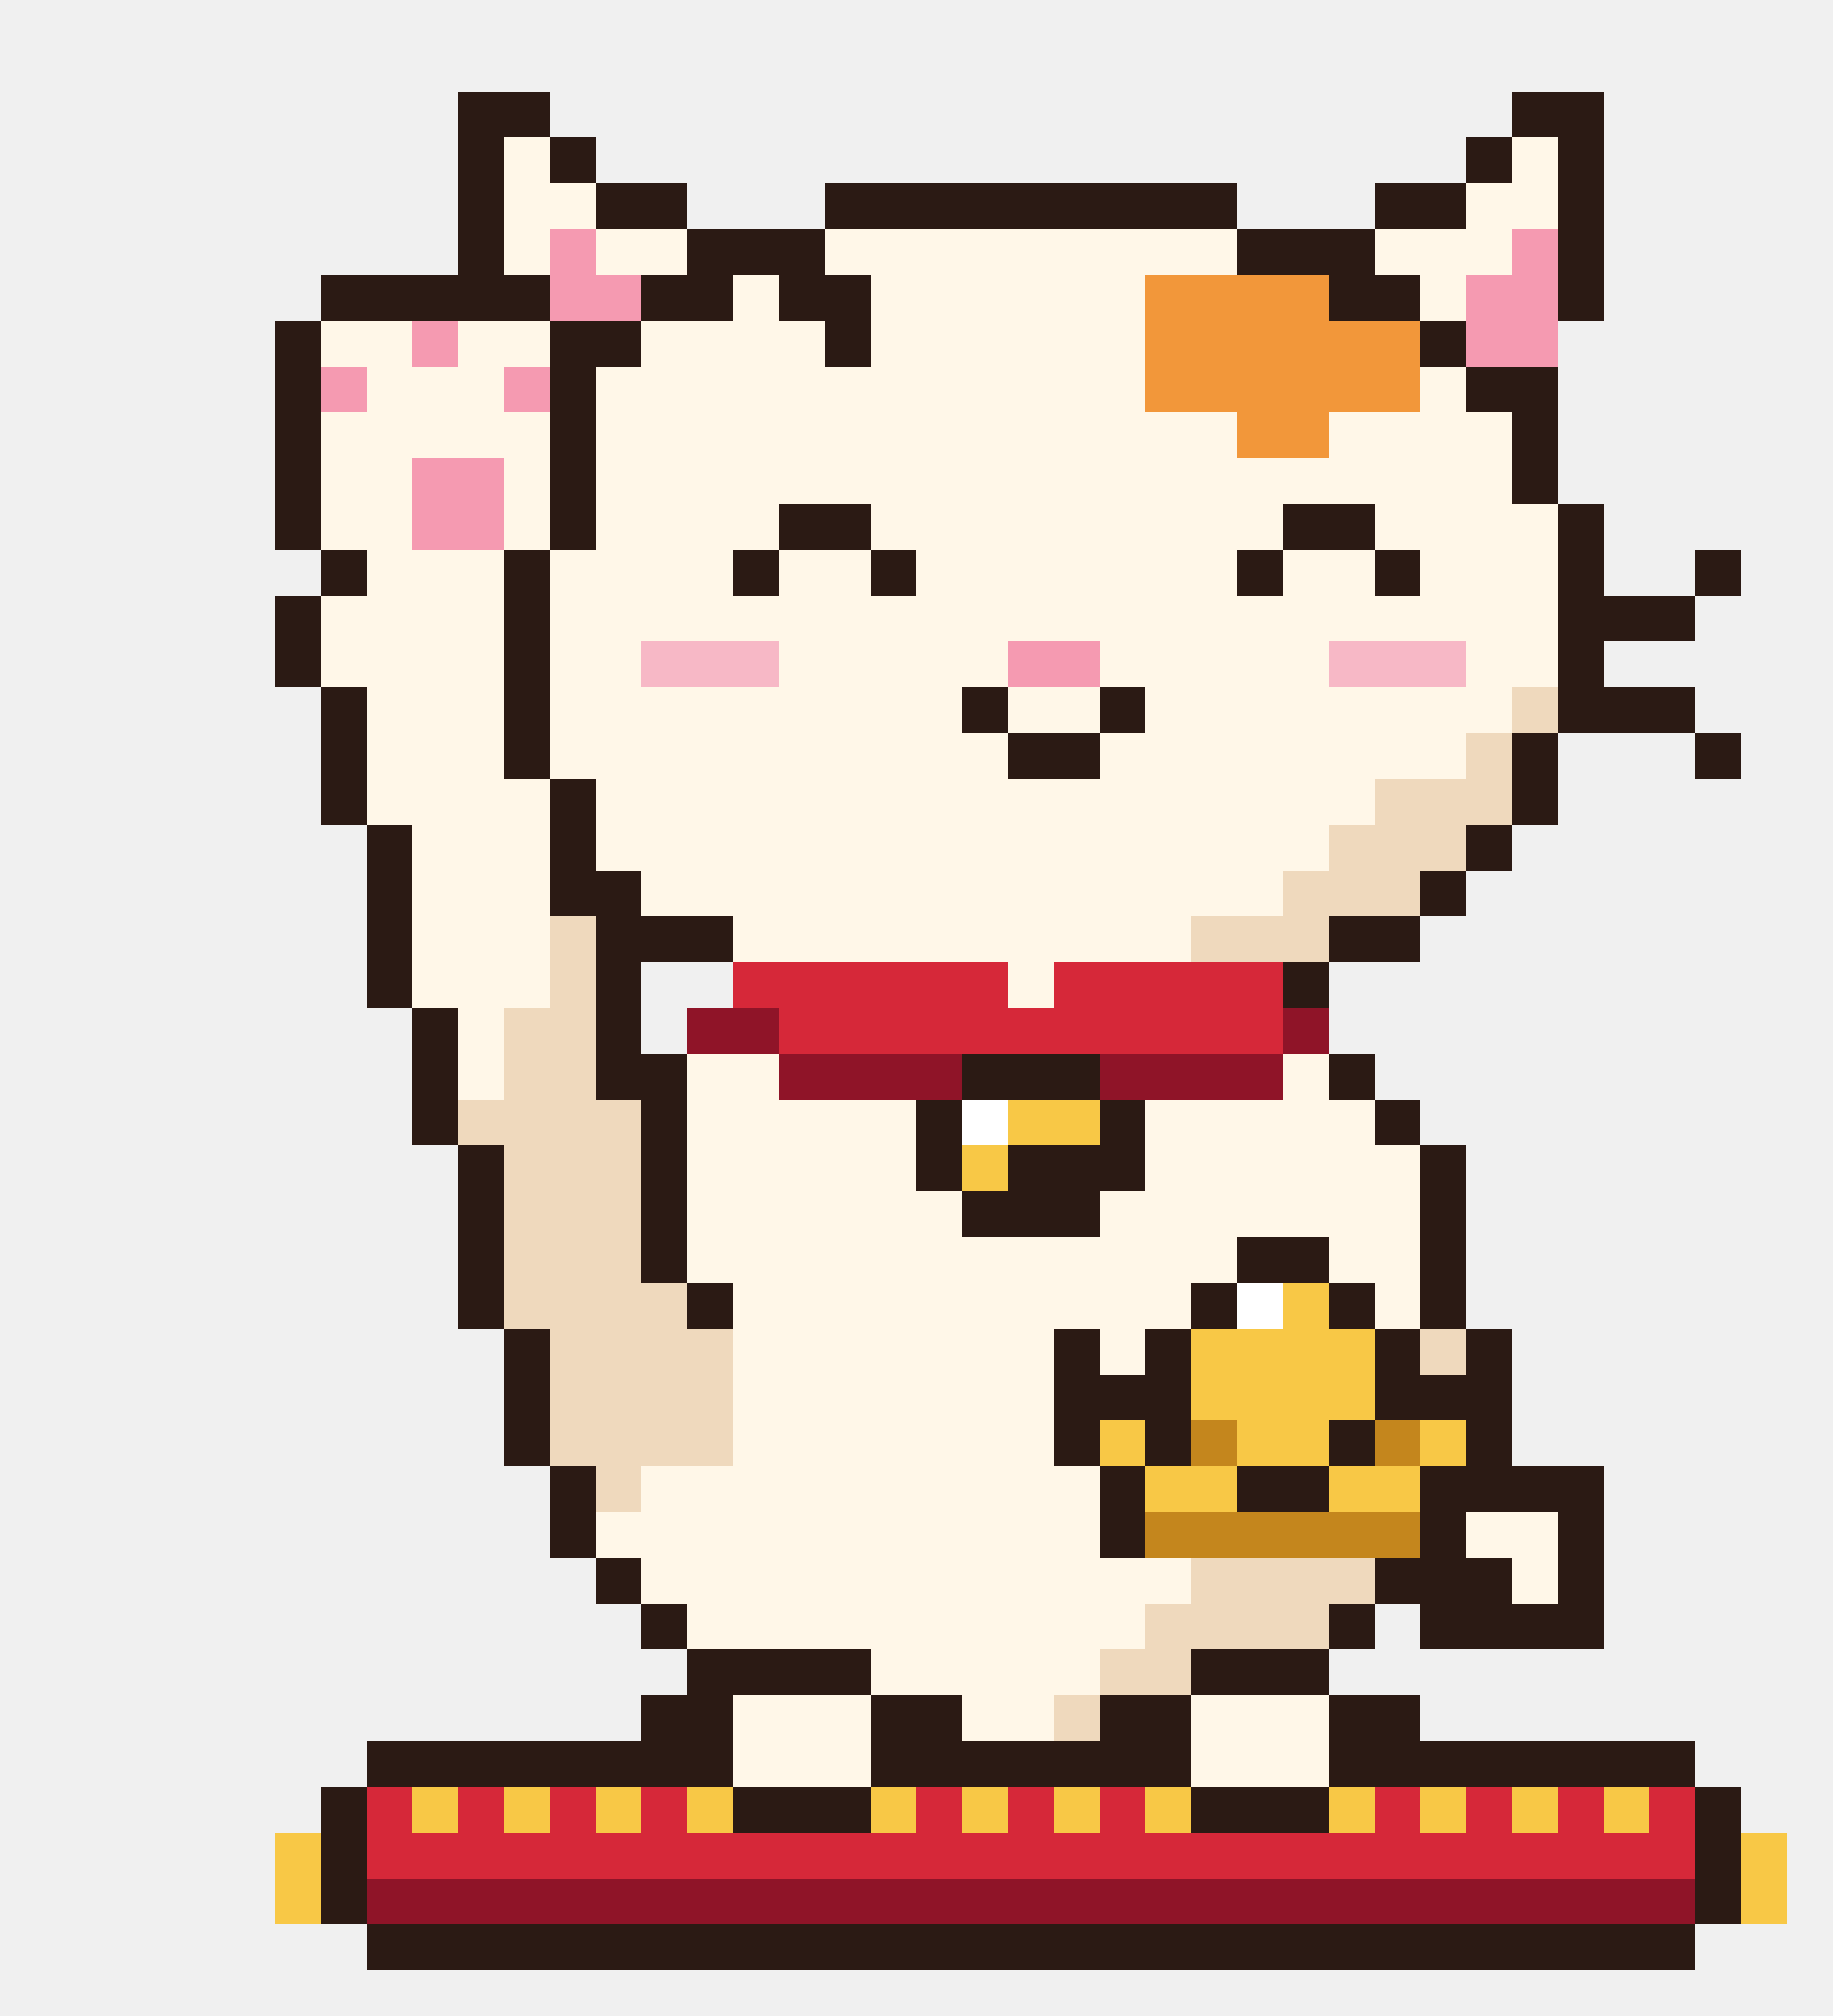
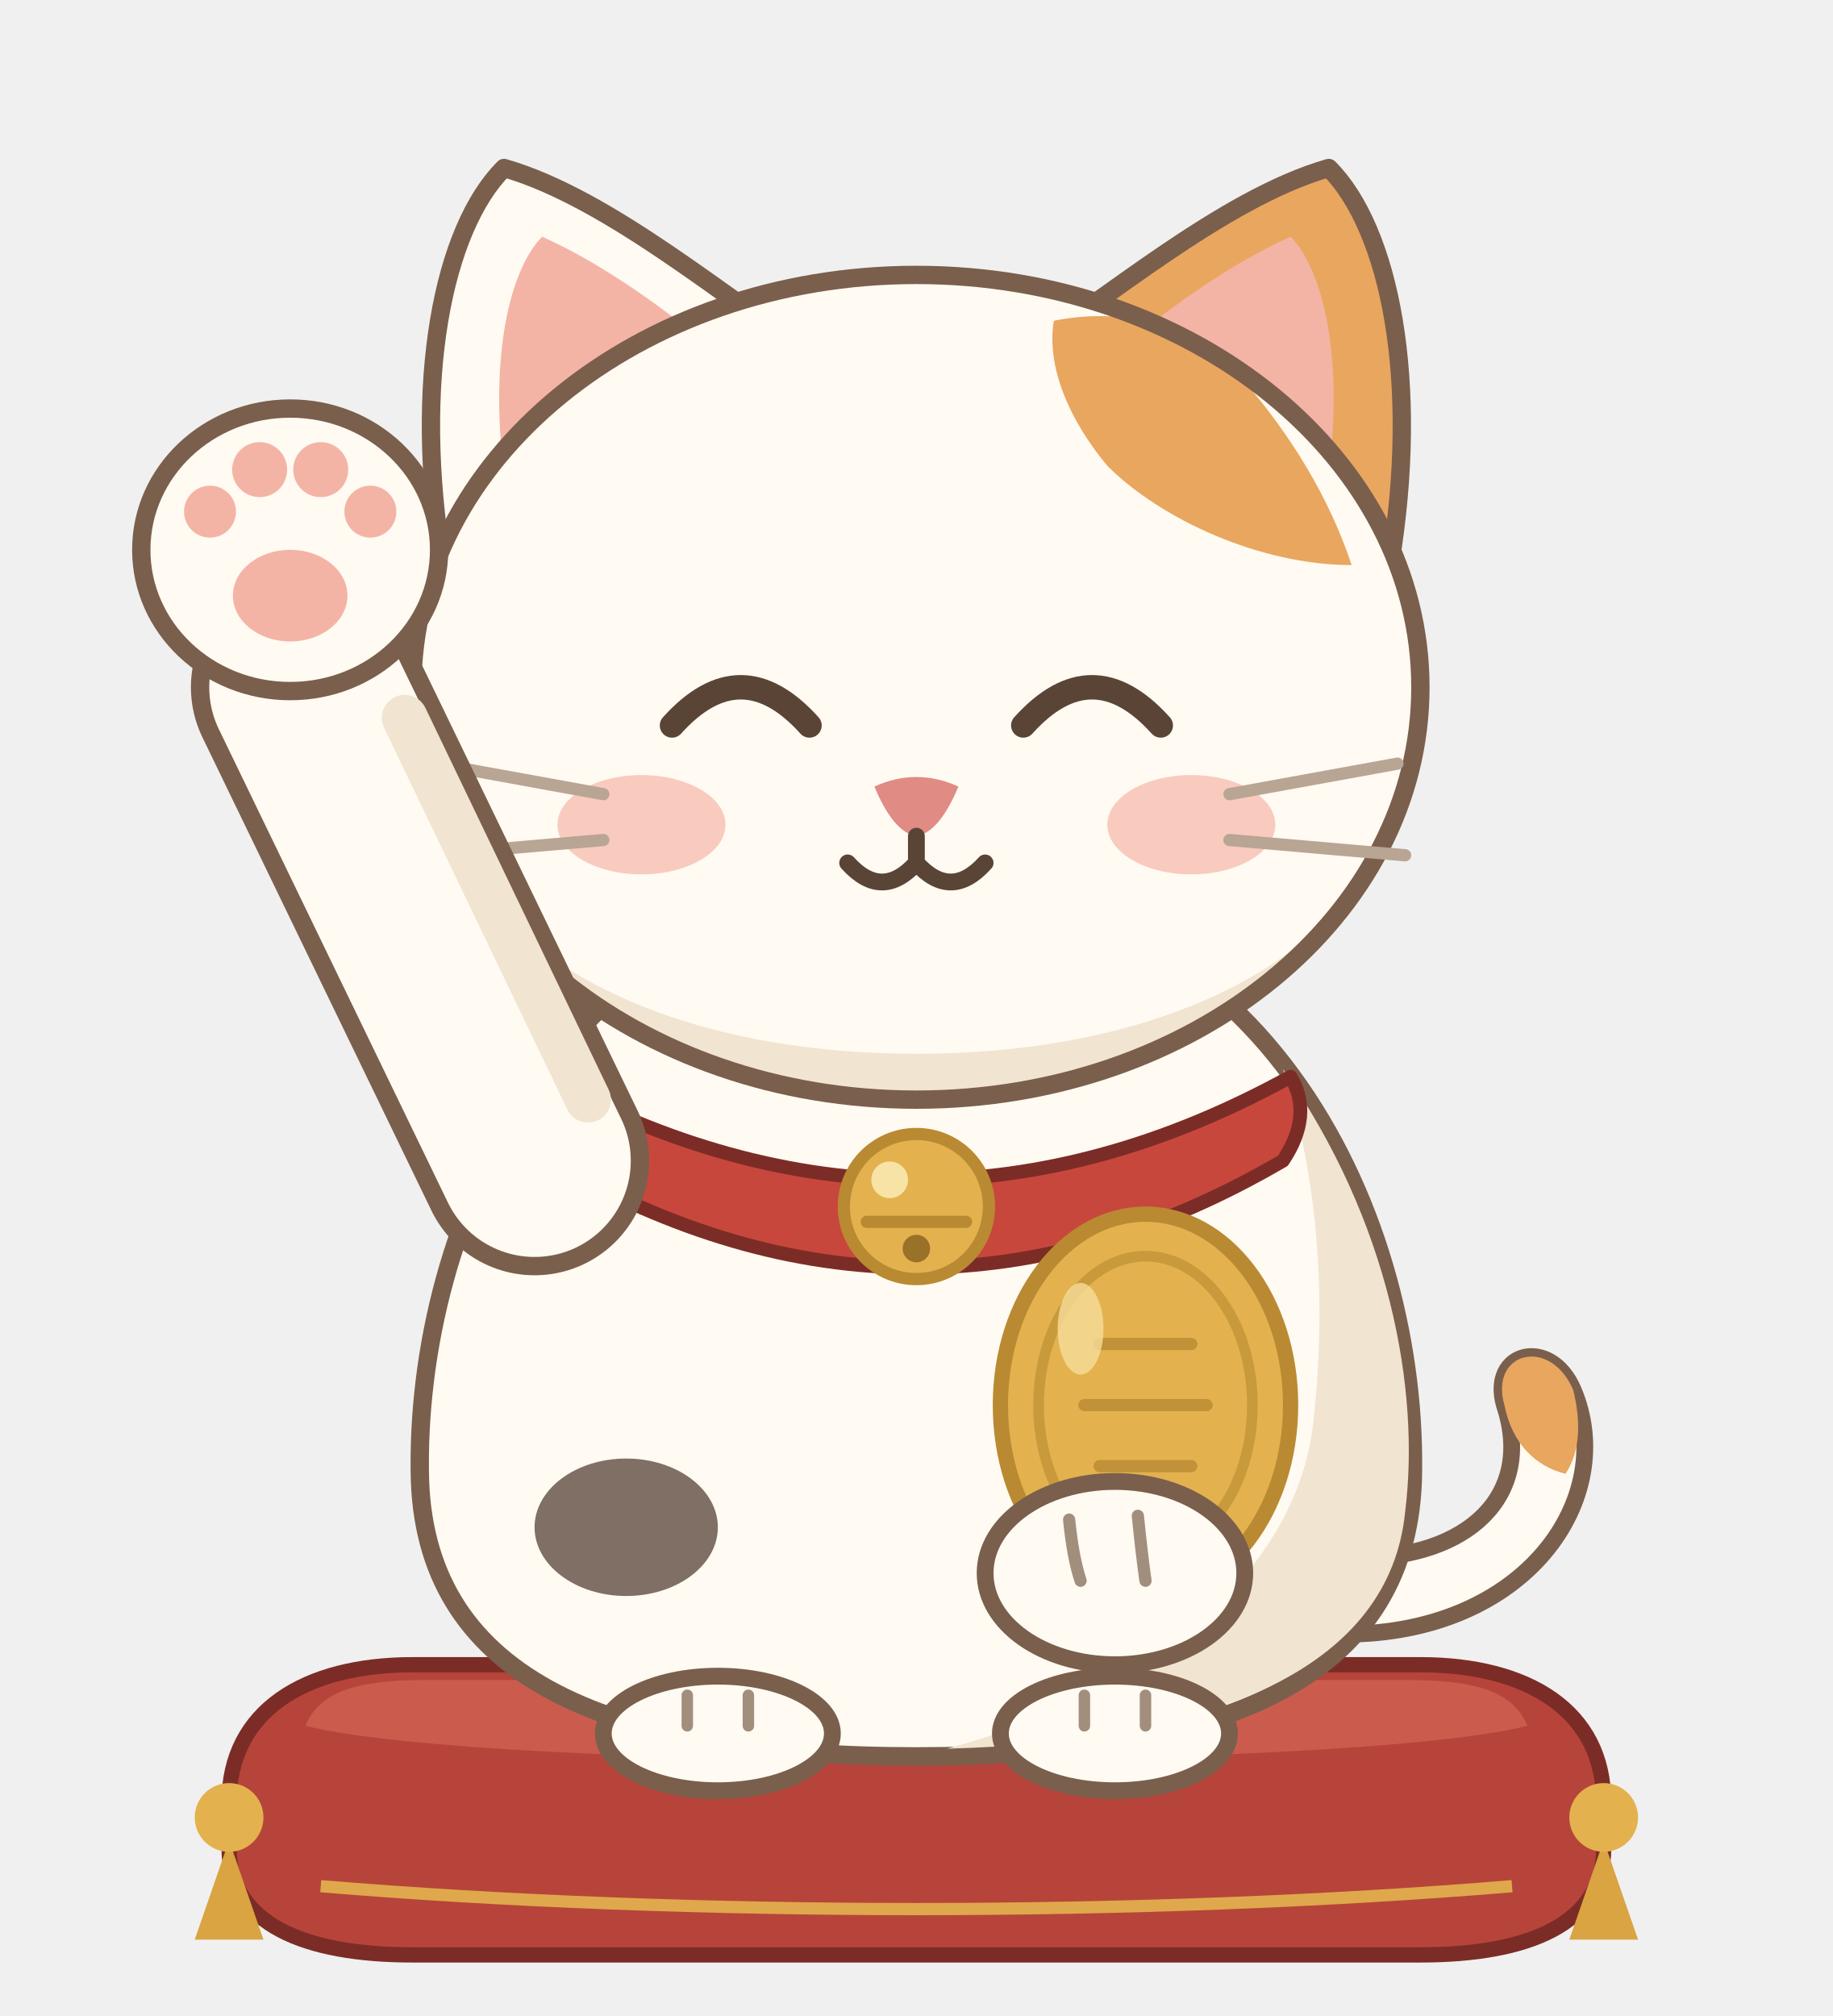
- <svg xmlns="http://www.w3.org/2000/svg" viewBox="0 0 240 264" width="240" height="264" shape-rendering="crispEdges" data-paw="57 54" data-counter="48 230.4 174">
+ <svg xmlns="http://www.w3.org/2000/svg" viewBox="0 0 240 264" width="240" height="264" data-paw="38 64" data-pivot="70 152" data-paw-range="-10 9" data-counter="40 228 160">
+   <g id="hoki-cushion">
+     <path d="M30 236 C30 224 40 218 54 218 L186 218 C200 218 210 224 210 236 L210 242 C210 252 200 256 186 256 L54 256 C40 256 30 252 30 242 Z" fill="#b7443a" stroke="#7c2c26" stroke-width="2" />
+     <path d="M40 226 C42 221 48 220 56 220 L184 220 C192 220 198 221 200 226 C176 232 64 232 40 226 Z" fill="#cb5c4d" />
+     <path d="M42 247 C90 251 150 251 198 247" fill="none" stroke="#e3b24e" stroke-width="1.6" opacity="0.9" />
+     <path d="M30 241 L25.5 254 L34.5 254 Z" fill="#d9a441" />
+     <circle cx="30" cy="238" r="4.5" fill="#e3b24e" />
+     <path d="M210 241 L205.5 254 L214.5 254 Z" fill="#d9a441" />
+     <circle cx="210" cy="238" r="4.5" fill="#e3b24e" />
+   </g>
  <g id="hoki-body">
-     <path fill="#2b1a14" d="M60 12h12v6h-12zM198 12h12v6h-12zM60 18h6v6h-6zM72 18h6v6h-6zM192 18h6v6h-6zM204 18h6v6h-6zM60 24h6v6h-6zM78 24h12v6h-12zM108 24h54v6h-54zM180 24h12v6h-12zM204 24h6v6h-6zM60 30h6v6h-6zM90 30h18v6h-18zM162 30h18v6h-18zM204 30h6v6h-6zM60 36h6v6h-6zM84 36h12v6h-12zM102 36h12v6h-12zM174 36h12v6h-12zM204 36h6v6h-6zM66 42h6v6h-6zM78 42h6v6h-6zM108 42h6v6h-6zM186 42h6v6h-6zM66 48h12v6h-12zM192 48h12v6h-12zM66 54h6v6h-6zM198 54h6v6h-6zM66 60h6v6h-6zM198 60h6v6h-6zM48 66h18v6h-18zM102 66h12v6h-12zM168 66h12v6h-12zM204 66h6v6h-6zM42 72h6v6h-6zM60 72h6v6h-6zM96 72h6v6h-6zM114 72h6v6h-6zM162 72h6v6h-6zM180 72h6v6h-6zM204 72h6v6h-6zM222 72h6v6h-6zM36 78h6v6h-6zM66 78h6v6h-6zM204 78h18v6h-18zM36 84h6v6h-6zM66 84h6v6h-6zM204 84h6v6h-6zM42 90h6v6h-6zM66 90h6v6h-6zM126 90h6v6h-6zM144 90h6v6h-6zM204 90h18v6h-18zM42 96h6v6h-6zM66 96h6v6h-6zM132 96h12v6h-12zM198 96h6v6h-6zM222 96h6v6h-6zM42 102h6v6h-6zM72 102h6v6h-6zM198 102h6v6h-6zM48 108h6v6h-6zM72 108h6v6h-6zM192 108h6v6h-6zM48 114h6v6h-6zM72 114h12v6h-12zM186 114h6v6h-6zM48 120h6v6h-6zM78 120h18v6h-18zM174 120h12v6h-12zM48 126h6v6h-6zM78 126h6v6h-6zM168 126h6v6h-6zM54 132h6v6h-6zM78 132h6v6h-6zM54 138h6v6h-6zM78 138h12v6h-12zM126 138h18v6h-18zM174 138h6v6h-6zM54 144h6v6h-6zM84 144h6v6h-6zM120 144h6v6h-6zM144 144h6v6h-6zM180 144h6v6h-6zM60 150h6v6h-6zM84 150h6v6h-6zM120 150h6v6h-6zM132 150h18v6h-18zM186 150h6v6h-6zM60 156h6v6h-6zM84 156h6v6h-6zM126 156h18v6h-18zM186 156h6v6h-6zM60 162h6v6h-6zM84 162h6v6h-6zM162 162h12v6h-12zM186 162h6v6h-6zM60 168h6v6h-6zM90 168h6v6h-6zM156 168h6v6h-6zM174 168h6v6h-6zM186 168h6v6h-6zM66 174h6v6h-6zM138 174h6v6h-6zM150 174h6v6h-6zM180 174h6v6h-6zM192 174h6v6h-6zM66 180h6v6h-6zM138 180h18v6h-18zM180 180h18v6h-18zM66 186h6v6h-6zM138 186h6v6h-6zM150 186h6v6h-6zM174 186h6v6h-6zM192 186h6v6h-6zM72 192h6v6h-6zM144 192h6v6h-6zM162 192h12v6h-12zM186 192h24v6h-24zM72 198h6v6h-6zM144 198h6v6h-6zM186 198h6v6h-6zM204 198h6v6h-6zM78 204h6v6h-6zM180 204h18v6h-18zM204 204h6v6h-6zM84 210h6v6h-6zM174 210h6v6h-6zM186 210h24v6h-24zM90 216h24v6h-24zM156 216h18v6h-18zM84 222h12v6h-12zM114 222h12v6h-12zM144 222h12v6h-12zM174 222h12v6h-12zM48 228h48v6h-48zM114 228h42v6h-42zM174 228h48v6h-48zM42 234h6v6h-6zM96 234h18v6h-18zM156 234h18v6h-18zM222 234h6v6h-6zM42 240h6v6h-6zM222 240h6v6h-6zM42 246h6v6h-6zM222 246h6v6h-6zM48 252h174v6h-174z" />
-     <path fill="#fff7e8" d="M66 18h6v6h-6zM198 18h6v6h-6zM66 24h12v6h-12zM192 24h12v6h-12zM66 30h6v6h-6zM78 30h12v6h-12zM108 30h54v6h-54zM180 30h18v6h-18zM66 36h6v6h-6zM96 36h6v6h-6zM114 36h36v6h-36zM186 36h6v6h-6zM84 42h24v6h-24zM114 42h36v6h-36zM78 48h72v6h-72zM186 48h6v6h-6zM72 54h90v6h-90zM174 54h24v6h-24zM72 60h126v6h-126zM66 66h36v6h-36zM114 66h54v6h-54zM180 66h24v6h-24zM48 72h12v6h-12zM66 72h30v6h-30zM102 72h12v6h-12zM120 72h42v6h-42zM168 72h12v6h-12zM186 72h18v6h-18zM42 78h24v6h-24zM72 78h132v6h-132zM42 84h24v6h-24zM72 84h12v6h-12zM102 84h30v6h-30zM144 84h30v6h-30zM192 84h12v6h-12zM48 90h18v6h-18zM72 90h54v6h-54zM132 90h12v6h-12zM150 90h48v6h-48zM48 96h18v6h-18zM72 96h60v6h-60zM144 96h48v6h-48zM48 102h24v6h-24zM78 102h102v6h-102zM54 108h18v6h-18zM78 108h96v6h-96zM54 114h18v6h-18zM84 114h84v6h-84zM54 120h18v6h-18zM96 120h60v6h-60zM54 126h18v6h-18zM132 126h6v6h-6zM60 132h6v6h-6zM60 138h6v6h-6zM90 138h12v6h-12zM168 138h6v6h-6zM90 144h30v6h-30zM150 144h30v6h-30zM90 150h30v6h-30zM150 150h36v6h-36zM90 156h36v6h-36zM144 156h42v6h-42zM90 162h72v6h-72zM174 162h12v6h-12zM96 168h60v6h-60zM180 168h6v6h-6zM96 174h42v6h-42zM144 174h6v6h-6zM96 180h42v6h-42zM96 186h42v6h-42zM84 192h60v6h-60zM78 198h66v6h-66zM192 198h12v6h-12zM84 204h72v6h-72zM198 204h6v6h-6zM90 210h60v6h-60zM114 216h30v6h-30zM96 222h18v6h-18zM126 222h12v6h-12zM156 222h18v6h-18zM96 228h18v6h-18zM156 228h18v6h-18z" />
-     <path fill="#efd9bd" d="M198 90h6v6h-6zM192 96h6v6h-6zM180 102h18v6h-18zM174 108h18v6h-18zM168 114h18v6h-18zM72 120h6v6h-6zM156 120h18v6h-18zM72 126h6v6h-6zM66 132h12v6h-12zM66 138h12v6h-12zM60 144h24v6h-24zM66 150h18v6h-18zM66 156h18v6h-18zM66 162h18v6h-18zM66 168h24v6h-24zM72 174h24v6h-24zM186 174h6v6h-6zM72 180h24v6h-24zM72 186h24v6h-24zM78 192h6v6h-6zM156 204h24v6h-24zM150 210h24v6h-24zM144 216h12v6h-12zM138 222h6v6h-6z" />
-     <path fill="#ffffff" d="M126 144h6v6h-6zM162 168h6v6h-6z" />
-     <path fill="#f59ab1" d="M72 30h6v6h-6zM198 30h6v6h-6zM72 36h12v6h-12zM192 36h12v6h-12zM72 42h6v6h-6zM192 42h12v6h-12zM132 84h12v6h-12z" />
-     <path fill="#f7b8c6" d="M84 84h18v6h-18zM174 84h18v6h-18z" />
-     <path fill="#d62839" d="M96 126h36v6h-36zM138 126h30v6h-30zM102 132h66v6h-66zM48 234h6v6h-6zM60 234h6v6h-6zM72 234h6v6h-6zM84 234h6v6h-6zM120 234h6v6h-6zM132 234h6v6h-6zM144 234h6v6h-6zM180 234h6v6h-6zM192 234h6v6h-6zM204 234h6v6h-6zM216 234h6v6h-6zM48 240h174v6h-174z" />
-     <path fill="#8f1428" d="M90 132h12v6h-12zM168 132h6v6h-6zM102 138h24v6h-24zM144 138h24v6h-24zM48 246h174v6h-174z" />
-     <path fill="#f8c846" d="M132 144h12v6h-12zM126 150h6v6h-6zM168 168h6v6h-6zM156 174h24v6h-24zM156 180h24v6h-24zM144 186h6v6h-6zM162 186h12v6h-12zM186 186h6v6h-6zM150 192h12v6h-12zM174 192h12v6h-12zM54 234h6v6h-6zM66 234h6v6h-6zM78 234h6v6h-6zM90 234h6v6h-6zM114 234h6v6h-6zM126 234h6v6h-6zM138 234h6v6h-6zM150 234h6v6h-6zM174 234h6v6h-6zM186 234h6v6h-6zM198 234h6v6h-6zM210 234h6v6h-6zM36 240h6v6h-6zM228 240h6v6h-6zM36 246h6v6h-6zM228 246h6v6h-6z" />
-     <path fill="#c4861d" d="M156 186h6v6h-6zM180 186h6v6h-6zM150 198h36v6h-36z" />
-     <path fill="#f2973a" d="M150 36h24v6h-24zM150 42h36v6h-36zM150 48h36v6h-36zM162 54h12v6h-12z" />
+     <path d="M176 214 C200 214 212 196 206 182 C203 175 195 177 197 184 C201 196 192 204 178 204 Z" fill="#fffaf2" stroke="#7a5f4c" stroke-width="2.2" stroke-linejoin="round" />
+     <path d="M197 184 C195 177 203 175 206 182 C207 186 207 190 205 193 C201 192 198 189 197 184 Z" fill="#e9a65f" />
+     <path d="M120 116 C166 116 186 160 185 194 C184 220 160 230 120 230 C80 230 56 220 55 194 C54 160 74 116 120 116 Z" fill="#fffaf2" stroke="#7a5f4c" stroke-width="2.4" />
+     <path d="M168 140 C182 160 186 182 184 198 C182 218 160 228 124 229 C150 222 170 206 172 186 C174 168 172 152 168 140 Z" fill="#f1e4d1" />
+     <ellipse cx="82" cy="200" rx="12" ry="9" fill="#6a574b" opacity="0.85" />
+     <path d="M71 141 Q120 168 169 141 Q172 146 168 152 Q120 180 72 152 Q68 146 71 141 Z" fill="#c8473c" stroke="#7c2c26" stroke-width="1.8" stroke-linejoin="round" />
  </g>
-   <g id="hoki-paw-0">
-     <path fill="#2b1a14" d="M42 36h30v6h-30zM36 42h6v6h-6zM72 42h6v6h-6zM36 48h6v6h-6zM72 48h6v6h-6zM36 54h6v6h-6zM72 54h6v6h-6zM36 60h6v6h-6zM72 60h6v6h-6zM36 66h6v6h-6zM72 66h6v6h-6zM42 72h6v6h-6zM66 72h6v6h-6z" />
-     <path fill="#fff7e8" d="M42 42h12v6h-12zM60 42h12v6h-12zM48 48h18v6h-18zM42 54h30v6h-30zM42 60h12v6h-12zM66 60h6v6h-6zM42 66h12v6h-12zM66 66h6v6h-6zM48 72h18v6h-18z" />
-     <path fill="#f59ab1" d="M54 42h6v6h-6zM42 48h6v6h-6zM66 48h6v6h-6zM54 60h12v6h-12zM54 66h12v6h-12z" />
+   <g id="hoki-head">
+     <path d="M58 74 C54 50 58 30 66 22 C80 26 96 40 106 46 Z" fill="#fffaf2" stroke="#7a5f4c" stroke-width="2.4" stroke-linejoin="round" />
+     <path d="M66 62 C64 46 67 35 71 31 C80 35 89 42 95 47 Z" fill="#f3b4a6" />
+     <path d="M182 74 C186 50 182 30 174 22 C160 26 144 40 134 46 Z" fill="#e9a65f" stroke="#7a5f4c" stroke-width="2.4" stroke-linejoin="round" />
+     <path d="M174 62 C176 46 173 35 169 31 C160 35 151 42 145 47 Z" fill="#f3b4a6" />
+     <ellipse cx="120" cy="90" rx="66" ry="54" fill="#fffaf2" />
+     <path d="M138 42 C148 40 158 43 163 50 C169 57 174 65 177 74 C165 74 152 68 145 61 C140 55 137 48 138 42 Z" fill="#e9a65f" />
+     <path d="M64 118 C74 136 96 144 120 144 C144 144 166 136 176 118 C166 130 146 138 120 138 C94 138 74 130 64 118 Z" fill="#f1e4d1" />
+     <ellipse cx="120" cy="90" rx="66" ry="54" fill="none" stroke="#7a5f4c" stroke-width="2.4" />
+     <ellipse cx="84" cy="108" rx="11" ry="6.5" fill="#f2a493" opacity="0.55" />
+     <ellipse cx="156" cy="108" rx="11" ry="6.5" fill="#f2a493" opacity="0.55" />
+     <path d="M88 95 Q97 85 106 95" fill="none" stroke="#5a4436" stroke-width="3.2" stroke-linecap="round" />
+     <path d="M134 95 Q143 85 152 95" fill="none" stroke="#5a4436" stroke-width="3.2" stroke-linecap="round" />
+     <path d="M114.5 103 Q120 100.5 125.5 103 Q123 109 120 109.5 Q117 109 114.5 103 Z" fill="#e08b84" />
+     <path d="M120 109.5 L120 113 M111 113 Q115.5 118 120 113 Q124.5 118 129 113" fill="none" stroke="#5a4436" stroke-width="2.2" stroke-linecap="round" stroke-linejoin="round" />
+     <path d="M161 104 L183 100 M161 110 L184 112" fill="none" stroke="#b9a593" stroke-width="1.6" stroke-linecap="round" />
+     <path d="M79 104 L57 100 M79 110 L56 112" fill="none" stroke="#b9a593" stroke-width="1.6" stroke-linecap="round" />
+     <circle cx="120" cy="158" r="9.5" fill="#e3b24e" stroke="#b98a32" stroke-width="1.6" />
+     <path d="M113.5 160 L126.5 160" fill="none" stroke="#b98a32" stroke-width="1.6" stroke-linecap="round" />
+     <circle cx="120" cy="163.5" r="1.8" fill="#9a7128" />
+     <circle cx="116.5" cy="154.5" r="2.4" fill="#f8e3a6" />
  </g>
-   <g id="hoki-paw-1" display="none">
-     <path fill="#2b1a14" d="M48 48h18v6h-18zM36 54h12v6h-12zM66 54h12v6h-12zM36 60h6v6h-6zM72 60h6v6h-6zM36 66h6v6h-6zM72 66h6v6h-6zM36 72h6v6h-6zM72 72h6v6h-6z" />
-     <path fill="#fff7e8" d="M48 54h18v6h-18zM42 60h6v6h-6zM54 60h12v6h-12zM42 66h12v6h-12zM66 66h6v6h-6zM42 72h30v6h-30zM48 78h18v6h-18z" />
-     <path fill="#f59ab1" d="M48 60h6v6h-6zM66 60h6v6h-6zM54 66h12v6h-12z" />
+   <g id="hoki-coin">
+     <ellipse cx="150" cy="184" rx="19" ry="25" fill="#e3b24e" stroke="#b98a32" stroke-width="2" />
+     <ellipse cx="150" cy="184" rx="14" ry="19.5" fill="none" stroke="#c99a3c" stroke-width="1.4" />
+     <path d="M144 176 L156 176 M142 184 L158 184 M144 192 L156 192" fill="none" stroke="#b98a32" stroke-width="1.6" stroke-linecap="round" opacity="0.8" />
+     <ellipse cx="141.5" cy="174" rx="3" ry="6" fill="#f6dc9a" opacity="0.8" />
+     <ellipse cx="146" cy="206" rx="17" ry="12" fill="#fffaf2" stroke="#7a5f4c" stroke-width="2.2" />
+     <path d="M140 199 Q140.5 204 141.5 207 M149 198.5 Q149.5 203.5 150 207" fill="none" stroke="#7a5f4c" stroke-width="1.6" stroke-linecap="round" opacity="0.7" />
+     <ellipse cx="94" cy="227" rx="15" ry="7.5" fill="#fffaf2" stroke="#7a5f4c" stroke-width="2.2" />
+     <ellipse cx="146" cy="227" rx="15" ry="7.5" fill="#fffaf2" stroke="#7a5f4c" stroke-width="2.2" />
+     <path d="M90 222 L90 226 M98 222 L98 226 M142 222 L142 226 M150 222 L150 226" fill="none" stroke="#7a5f4c" stroke-width="1.5" stroke-linecap="round" opacity="0.7" />
  </g>
-   <g id="hoki-paw-2" display="none">
-     <path fill="#2b1a14" d="M48 60h18v6h-18zM36 66h18v6h-18zM60 66h18v6h-18zM36 72h6v6h-6zM72 72h6v6h-6zM36 78h6v6h-6zM72 78h6v6h-6z" />
-     <path fill="#fff7e8" d="M54 66h6v6h-6zM42 72h30v6h-30zM42 78h30v6h-30zM48 84h18v6h-18z" />
+   <g id="hoki-paw">
+     <path d="M70 152 L40 90" fill="none" stroke="#7a5f4c" stroke-width="30" stroke-linecap="round" />
+     <path d="M70 152 L40 90" fill="none" stroke="#fffaf2" stroke-width="25.2" stroke-linecap="round" />
+     <path d="M77 144 L53 94" fill="none" stroke="#f1e4d1" stroke-width="6" stroke-linecap="round" />
+     <ellipse cx="38" cy="72" rx="19.5" ry="18.5" fill="#fffaf2" stroke="#7a5f4c" stroke-width="2.4" />
+     <ellipse cx="38" cy="78" rx="7.5" ry="6" fill="#f3b4a6" />
+     <circle cx="27.5" cy="67" r="3.4" fill="#f3b4a6" />
+     <circle cx="34" cy="61.5" r="3.6" fill="#f3b4a6" />
+     <circle cx="42" cy="61.5" r="3.6" fill="#f3b4a6" />
+     <circle cx="48.5" cy="67" r="3.4" fill="#f3b4a6" />
  </g>
</svg>
